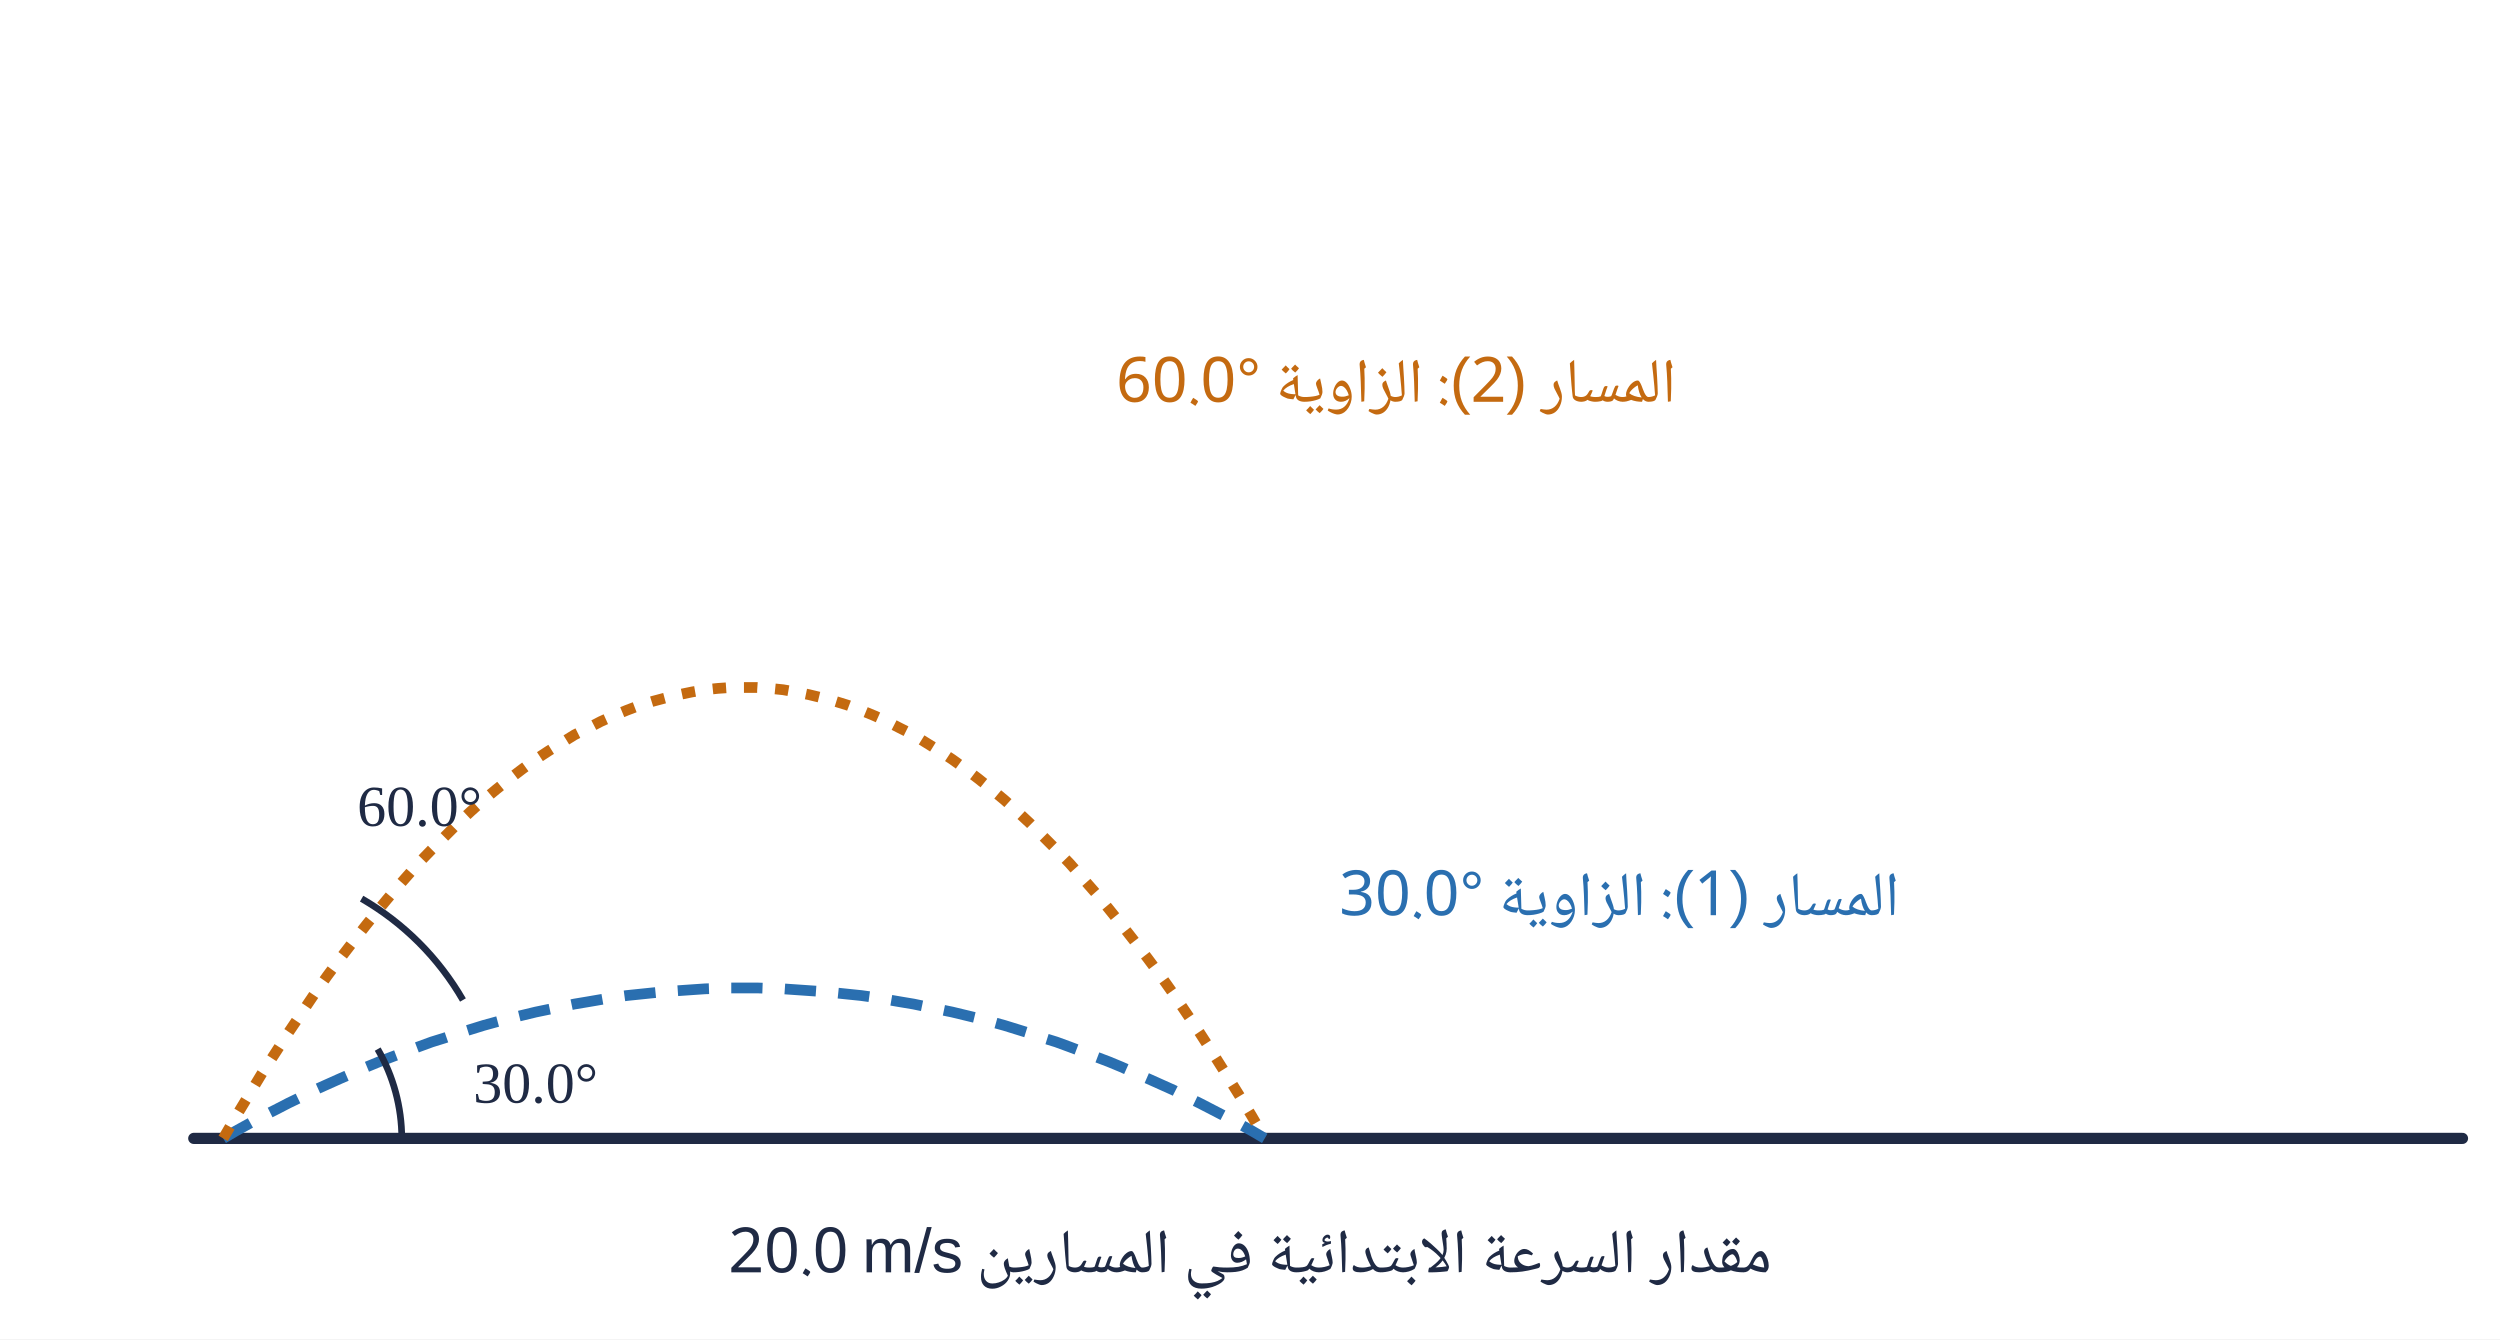
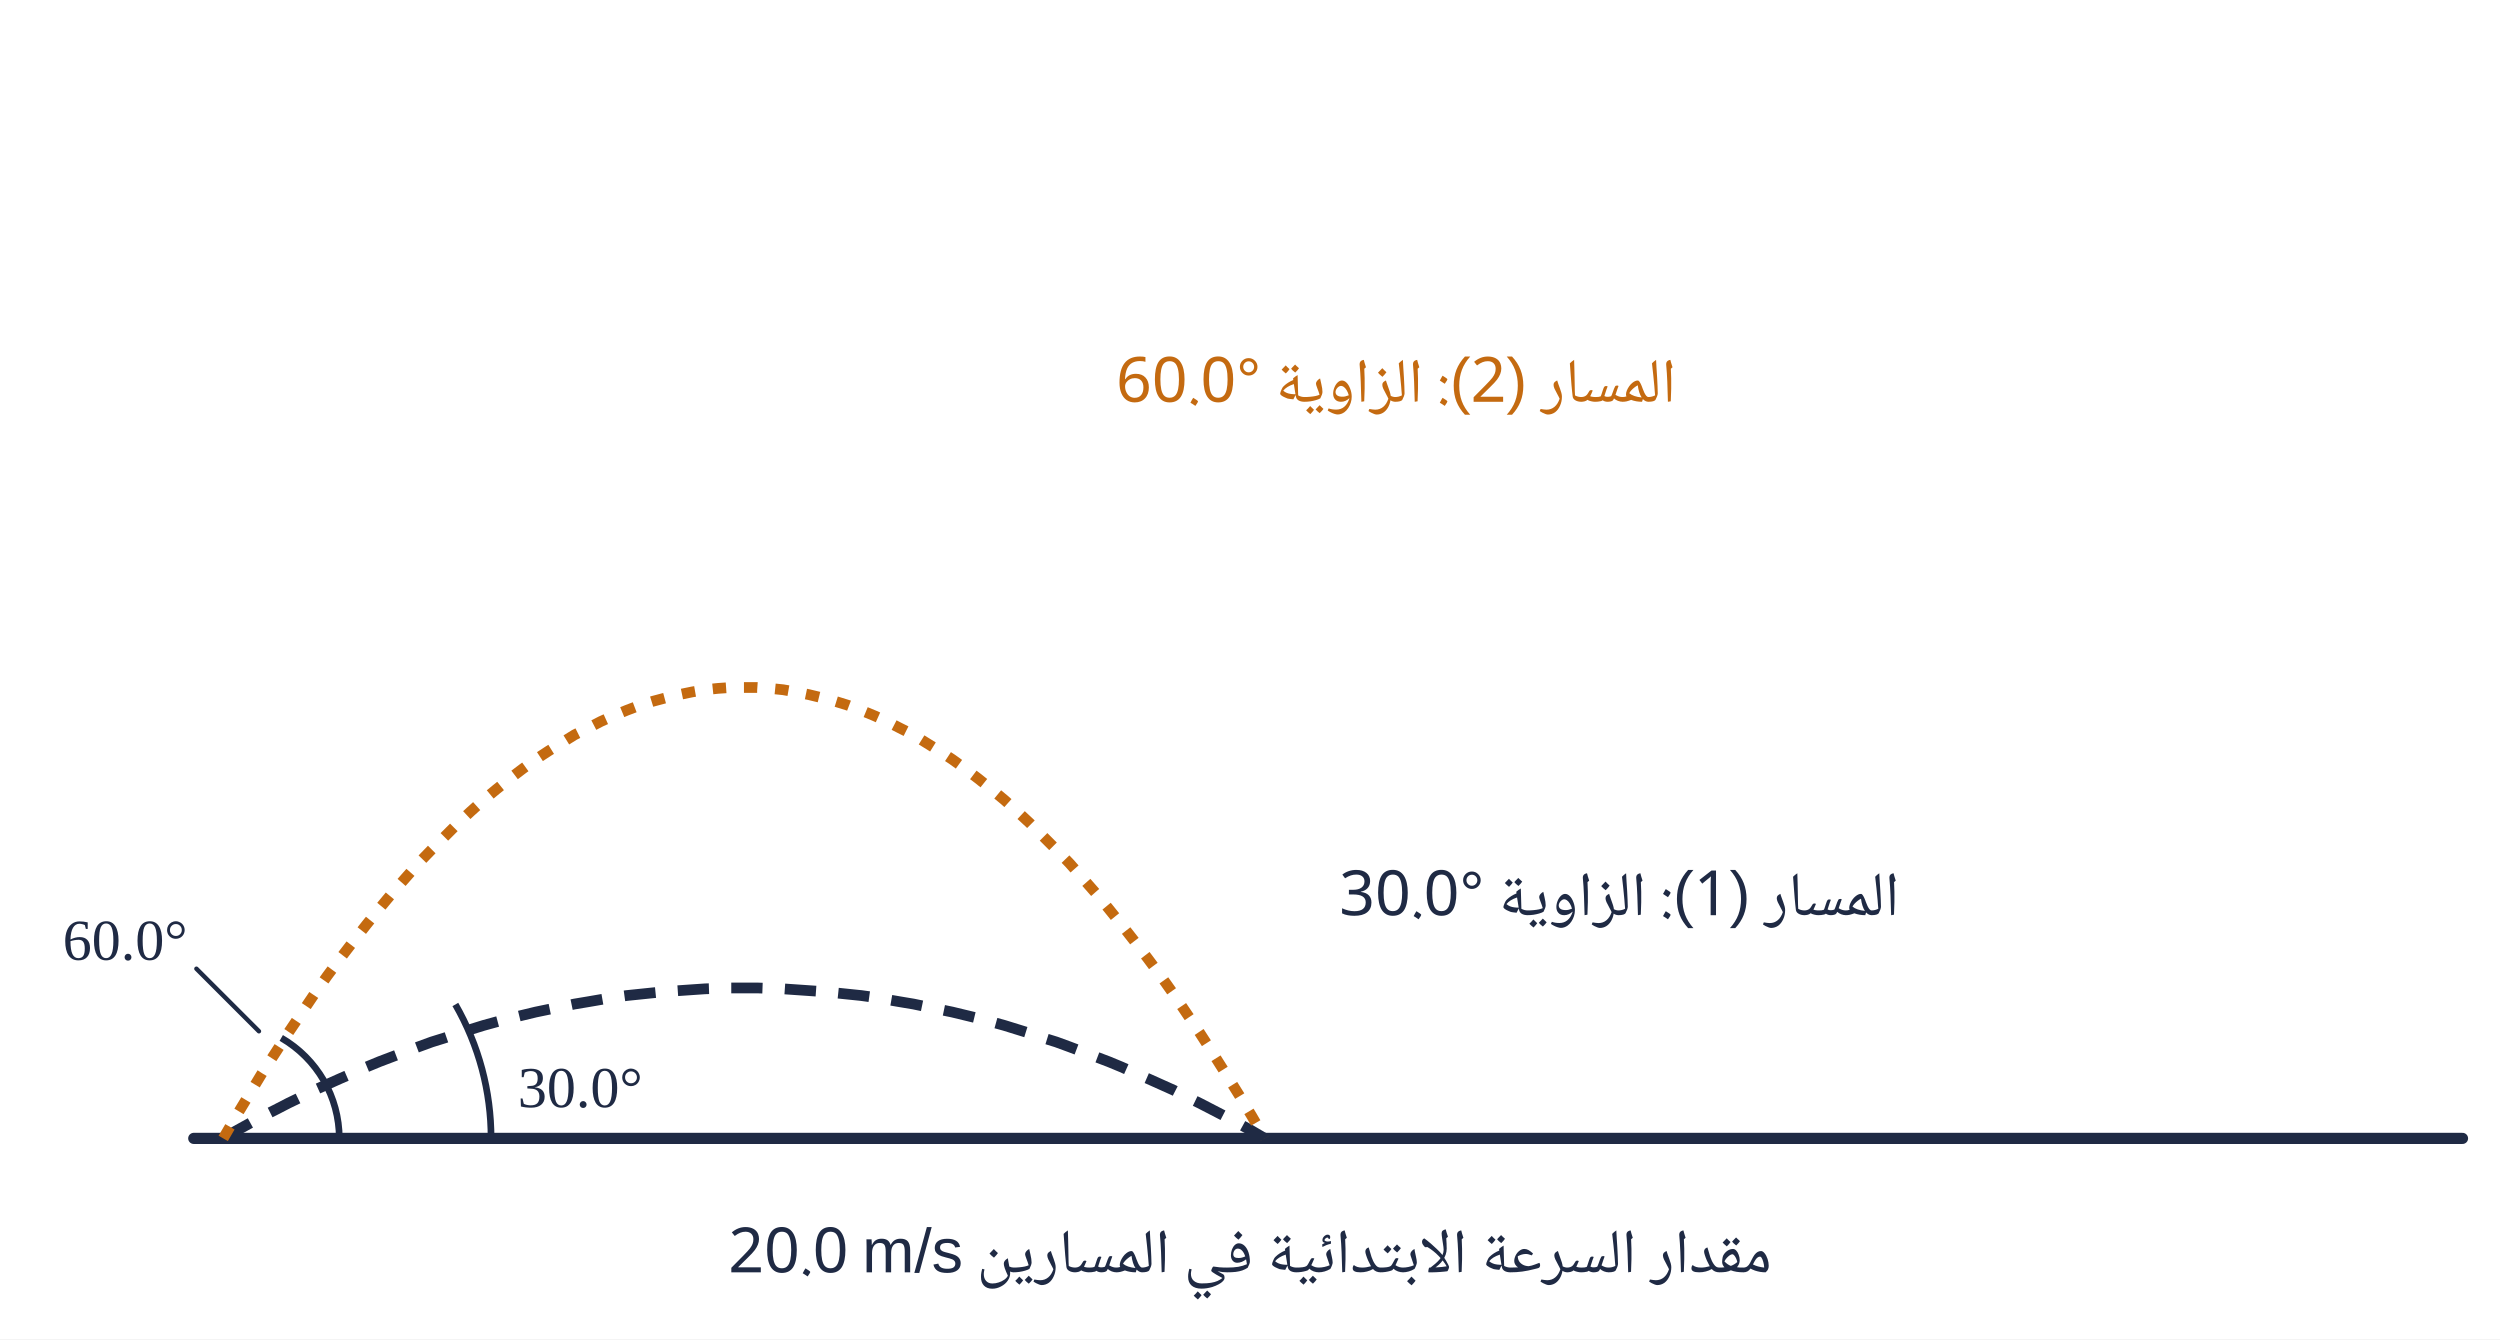
<svg xmlns="http://www.w3.org/2000/svg" viewBox="0 0 560 300" width="560" height="300">
  <rect width="560" height="300" fill="#fff" />
  <line x1="43.4" y1="255.0" x2="551.6" y2="255.0" stroke="#1f2a44" stroke-width="2.5" stroke-linecap="round" />
-   <polyline points="50.0,255.0 52.9,253.3 55.8,251.7 58.7,250.1 61.7,248.6 64.6,247.1 67.5,245.7 70.4,244.2 73.3,242.9 76.2,241.6 79.2,240.3 82.1,239.0 85.0,237.8 87.9,236.7 90.8,235.6 93.7,234.5 96.7,233.4 99.6,232.5 102.5,231.5 105.4,230.6 108.3,229.7 111.2,228.9 114.2,228.1 117.1,227.4 120.0,226.7 122.9,226.1 125.8,225.5 128.7,224.9 131.7,224.4 134.6,223.9 137.5,223.4 140.4,223.0 143.3,222.7 146.2,222.4 149.2,222.1 152.1,221.9 155.0,221.7 157.9,221.5 160.8,221.4 163.7,221.3 166.6,221.3 169.6,221.3 172.5,221.4 175.4,221.5 178.3,221.7 181.2,221.9 184.1,222.1 187.1,222.4 190.0,222.7 192.9,223.0 195.8,223.4 198.7,223.9 201.6,224.4 204.6,224.9 207.5,225.5 210.4,226.1 213.3,226.7 216.2,227.4 219.1,228.1 222.1,228.9 225.0,229.7 227.9,230.6 230.8,231.5 233.7,232.5 236.6,233.4 239.6,234.5 242.5,235.6 245.4,236.7 248.3,237.8 251.2,239.0 254.1,240.3 257.1,241.6 260.0,242.9 262.9,244.2 265.8,245.7 268.7,247.1 271.6,248.6 274.5,250.1 277.5,251.7 280.4,253.3 283.3,255.0" fill="none" stroke="#2a6fb0" stroke-width="2.4" stroke-dasharray="7 5" />
+   <polyline points="50.0,255.0 52.9,253.3 55.8,251.7 58.7,250.1 61.7,248.6 64.6,247.1 67.5,245.7 70.4,244.2 73.3,242.9 76.2,241.6 79.2,240.3 82.1,239.0 85.0,237.8 87.9,236.7 90.8,235.6 93.7,234.5 96.7,233.4 99.6,232.5 102.5,231.5 105.4,230.6 108.3,229.7 111.2,228.9 114.2,228.1 117.1,227.4 120.0,226.7 122.9,226.1 125.8,225.5 128.7,224.9 131.7,224.4 134.6,223.9 137.5,223.4 140.4,223.0 143.3,222.7 146.2,222.4 149.2,222.1 152.1,221.9 155.0,221.7 157.9,221.5 160.8,221.4 163.7,221.3 166.6,221.3 169.6,221.3 172.5,221.4 175.4,221.5 178.3,221.7 181.2,221.9 184.1,222.1 187.1,222.4 190.0,222.7 192.9,223.0 195.8,223.4 198.7,223.9 201.6,224.4 204.6,224.9 207.5,225.5 210.4,226.1 213.3,226.7 216.2,227.4 219.1,228.1 222.1,228.9 225.0,229.7 227.9,230.6 230.8,231.5 233.7,232.5 236.6,233.4 239.6,234.5 242.5,235.6 245.4,236.7 248.3,237.8 251.2,239.0 254.1,240.3 257.1,241.6 260.0,242.9 262.9,244.2 265.8,245.7 268.7,247.1 271.6,248.6 274.5,250.1 277.5,251.7 280.4,253.3 283.3,255.0" fill="none" stroke="#1f2a44" stroke-width="2.4" stroke-dasharray="7 5" />
  <polyline points="50.0,255.0 52.9,250.0 55.8,245.2 58.7,240.4 61.7,235.8 64.6,231.3 67.5,227.0 70.4,222.7 73.3,218.6 76.2,214.7 79.2,210.8 82.1,207.1 85.0,203.5 87.9,200.0 90.8,196.7 93.7,193.4 96.7,190.3 99.6,187.4 102.5,184.5 105.4,181.8 108.3,179.2 111.2,176.8 114.2,174.4 117.1,172.2 120.0,170.1 122.9,168.2 125.8,166.4 128.7,164.6 131.7,163.1 134.6,161.6 137.5,160.3 140.4,159.1 143.3,158.0 146.2,157.1 149.2,156.3 152.1,155.6 155.0,155.0 157.9,154.5 160.8,154.2 163.7,154.0 166.6,154.0 169.6,154.0 172.5,154.2 175.4,154.5 178.3,155.0 181.2,155.6 184.1,156.3 187.1,157.1 190.0,158.0 192.9,159.1 195.8,160.3 198.7,161.6 201.6,163.1 204.6,164.6 207.5,166.4 210.4,168.2 213.3,170.1 216.2,172.2 219.1,174.4 222.1,176.8 225.0,179.2 227.9,181.8 230.8,184.5 233.7,187.4 236.6,190.3 239.6,193.4 242.5,196.7 245.4,200.0 248.3,203.5 251.2,207.1 254.1,210.8 257.1,214.7 260.0,218.6 262.9,222.7 265.8,227.0 268.7,231.3 271.6,235.8 274.5,240.4 277.5,245.2 280.4,250.0 283.3,255.0" fill="none" stroke="#c46a10" stroke-width="2.4" stroke-dasharray="3 4" />
-   <path d="M 90.0 255.0 A 40 40 0 0 0 84.6 235.0" fill="none" stroke="#1f2a44" stroke-width="1.5" />
-   <text x="106.0" y="247.0" text-anchor="start" font-size="13" fill="#1f2a44" font-weight="normal" font-family="'Times New Roman',Times,serif">30.0°</text>
-   <path d="M 103.7 224.0 A 62 62 0 0 0 81.0 201.3" fill="none" stroke="#1f2a44" stroke-width="1.5" />
-   <text x="80.0" y="185.0" text-anchor="start" font-size="13" fill="#1f2a44" font-weight="normal" font-family="'Times New Roman',Times,serif">60.0°</text>
-   <text x="250.0" y="90.0" text-anchor="end" font-size="14" fill="#c46a10" font-weight="normal" font-family="'IBM Plex Sans Arabic','Noto Naskh Arabic',Tahoma,Arial,sans-serif" direction="rtl">المسار (2): الزاوية ‎60.0°</text>
-   <text x="300.0" y="205.0" text-anchor="end" font-size="14" fill="#2a6fb0" font-weight="normal" font-family="'IBM Plex Sans Arabic','Noto Naskh Arabic',Tahoma,Arial,sans-serif" direction="rtl">المسار (1): الزاوية ‎30.0°</text>
+   <path d="M 110.0 255.0 A 60 60 0 0 0 102.0 225.0" fill="none" stroke="#1f2a44" stroke-width="1.5" />
+   <text x="116.0" y="248.0" text-anchor="start" font-size="13" fill="#1f2a44" font-weight="normal" font-family="'Times New Roman',Times,serif">30.0°</text>
+   <path d="M 76.0 255.0 A 26 26 0 0 0 63.0 232.5" fill="none" stroke="#1f2a44" stroke-width="1.5" />
+   <line x1="58.0" y1="231.0" x2="44.0" y2="217.0" stroke="#1f2a44" stroke-width="1" stroke-linecap="round" />
+   <text x="42.0" y="215.0" text-anchor="end" font-size="13" fill="#1f2a44" font-weight="normal" font-family="'Times New Roman',Times,serif">60.0°</text>
+   <text x="250.0" y="90.0" text-anchor="end" font-size="14" fill="#c46a10" font-weight="normal" font-family="'IBM Plex Sans Arabic','Noto Naskh Arabic',Tahoma,Arial,sans-serif" direction="rtl">المسار (2): الزاوية ‎60.0°‎</text>
+   <text x="300.0" y="205.0" text-anchor="end" font-size="14" fill="#1f2a44" font-weight="normal" font-family="'IBM Plex Sans Arabic','Noto Naskh Arabic',Tahoma,Arial,sans-serif" direction="rtl">المسار (1): الزاوية ‎30.0°‎</text>
  <text x="280.0" y="285.0" text-anchor="middle" font-size="14" fill="#1f2a44" font-weight="normal" font-family="'IBM Plex Sans Arabic','Noto Naskh Arabic',Tahoma,Arial,sans-serif" direction="rtl">مقدار السرعة الابتدائية في المسارين ‎20.0 m/s</text>
</svg>
